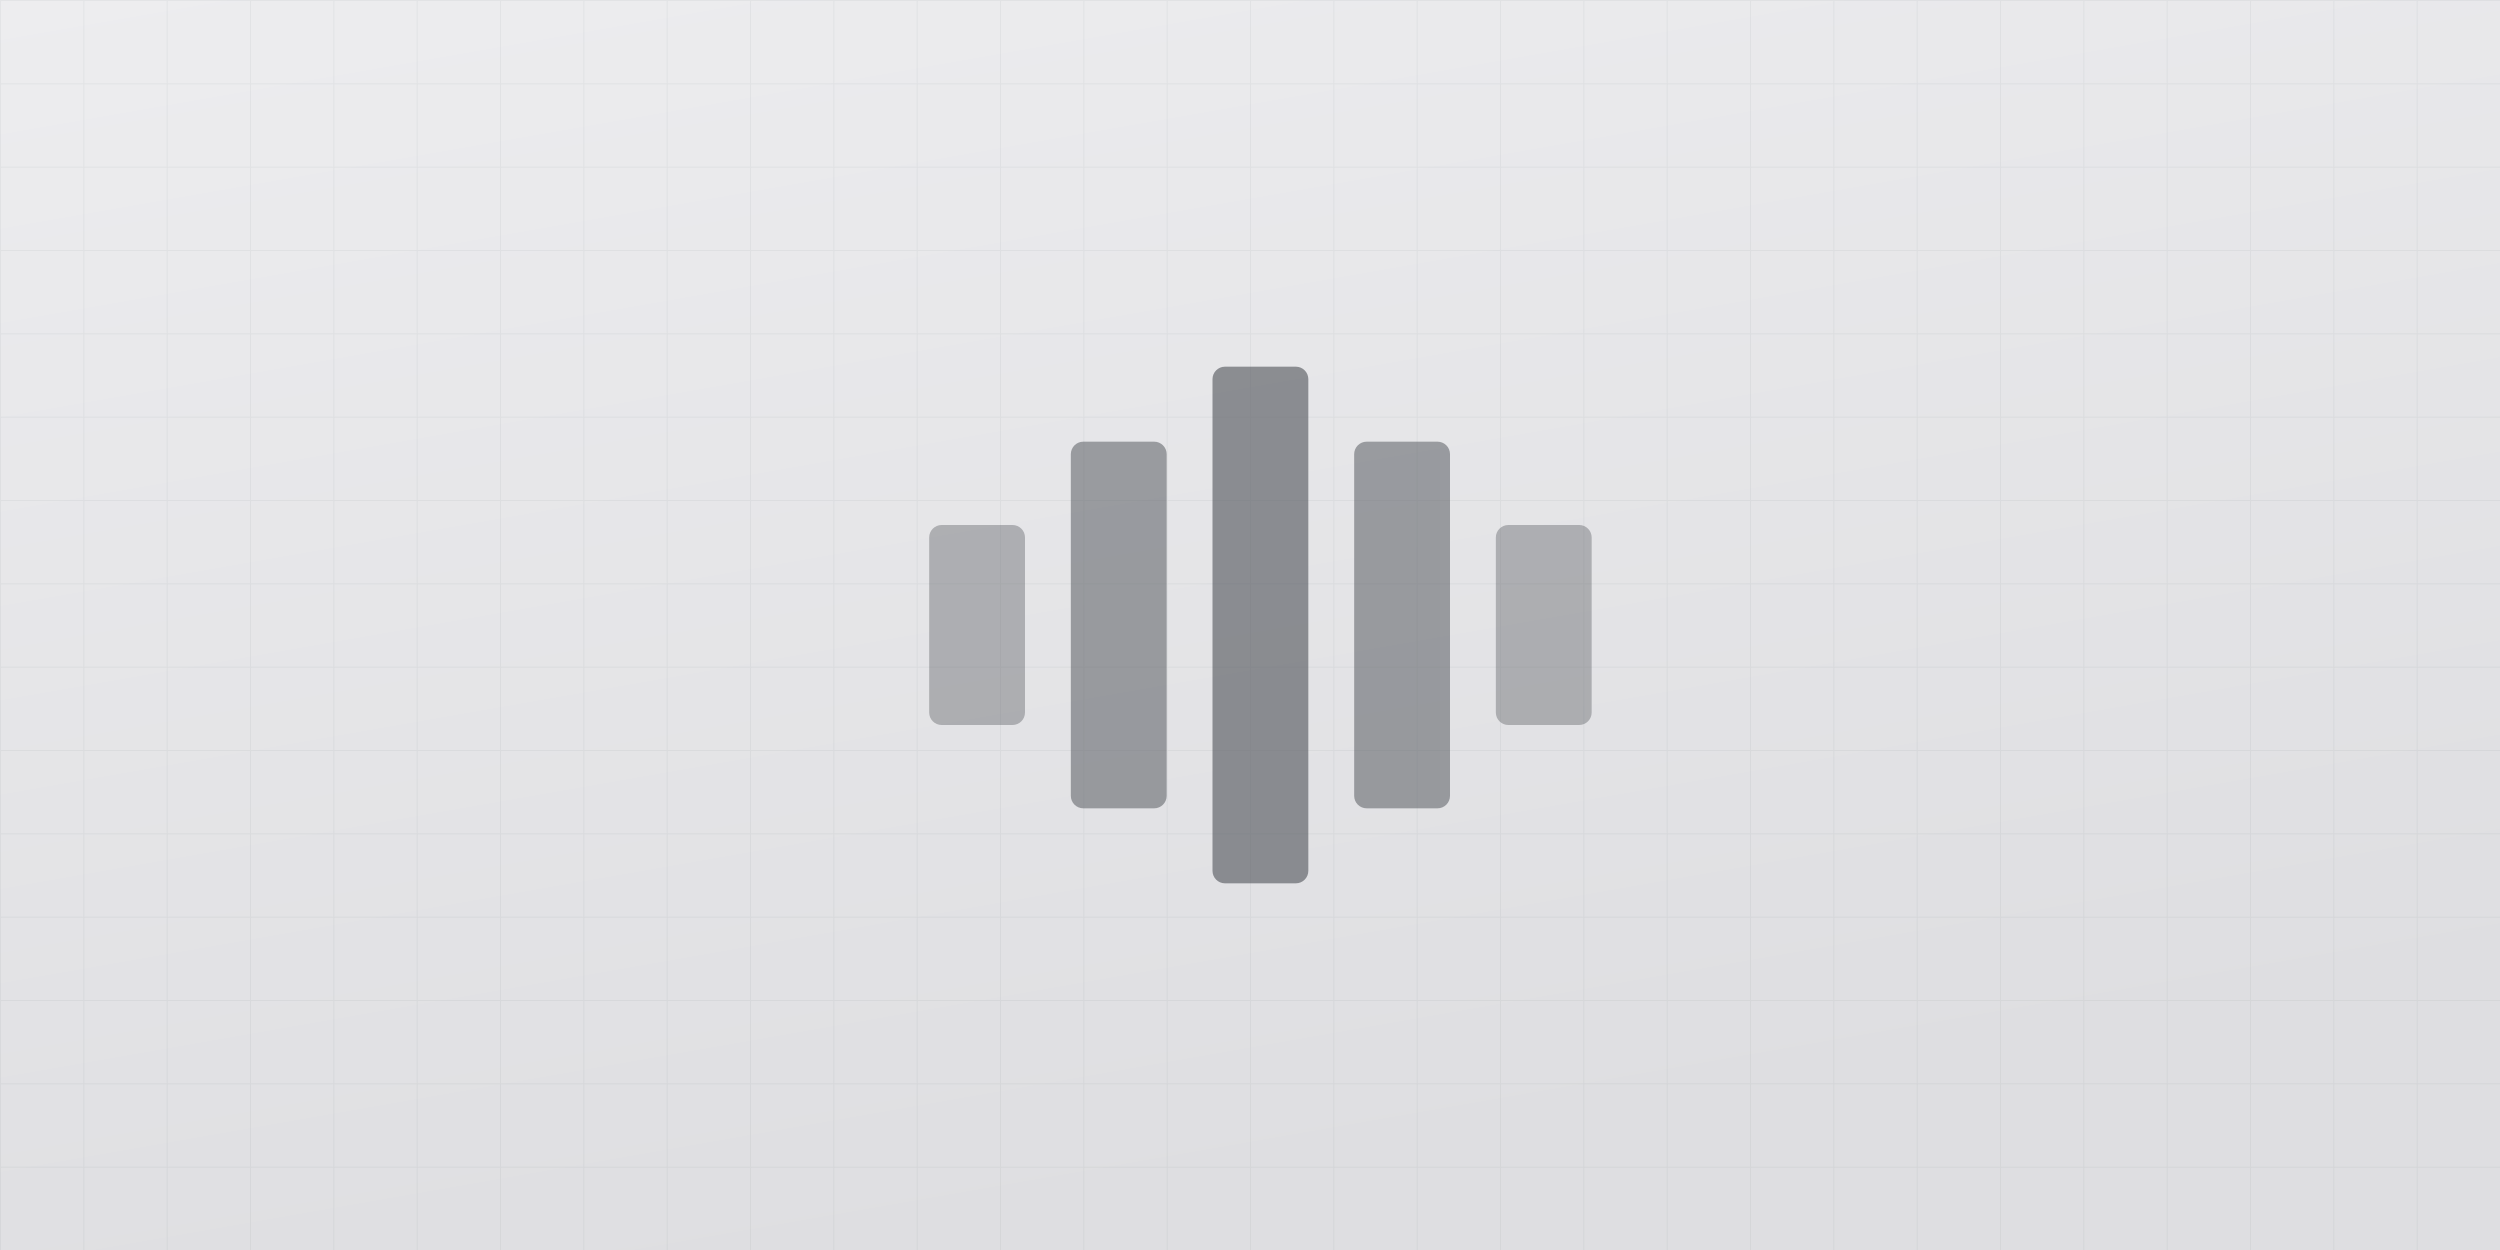
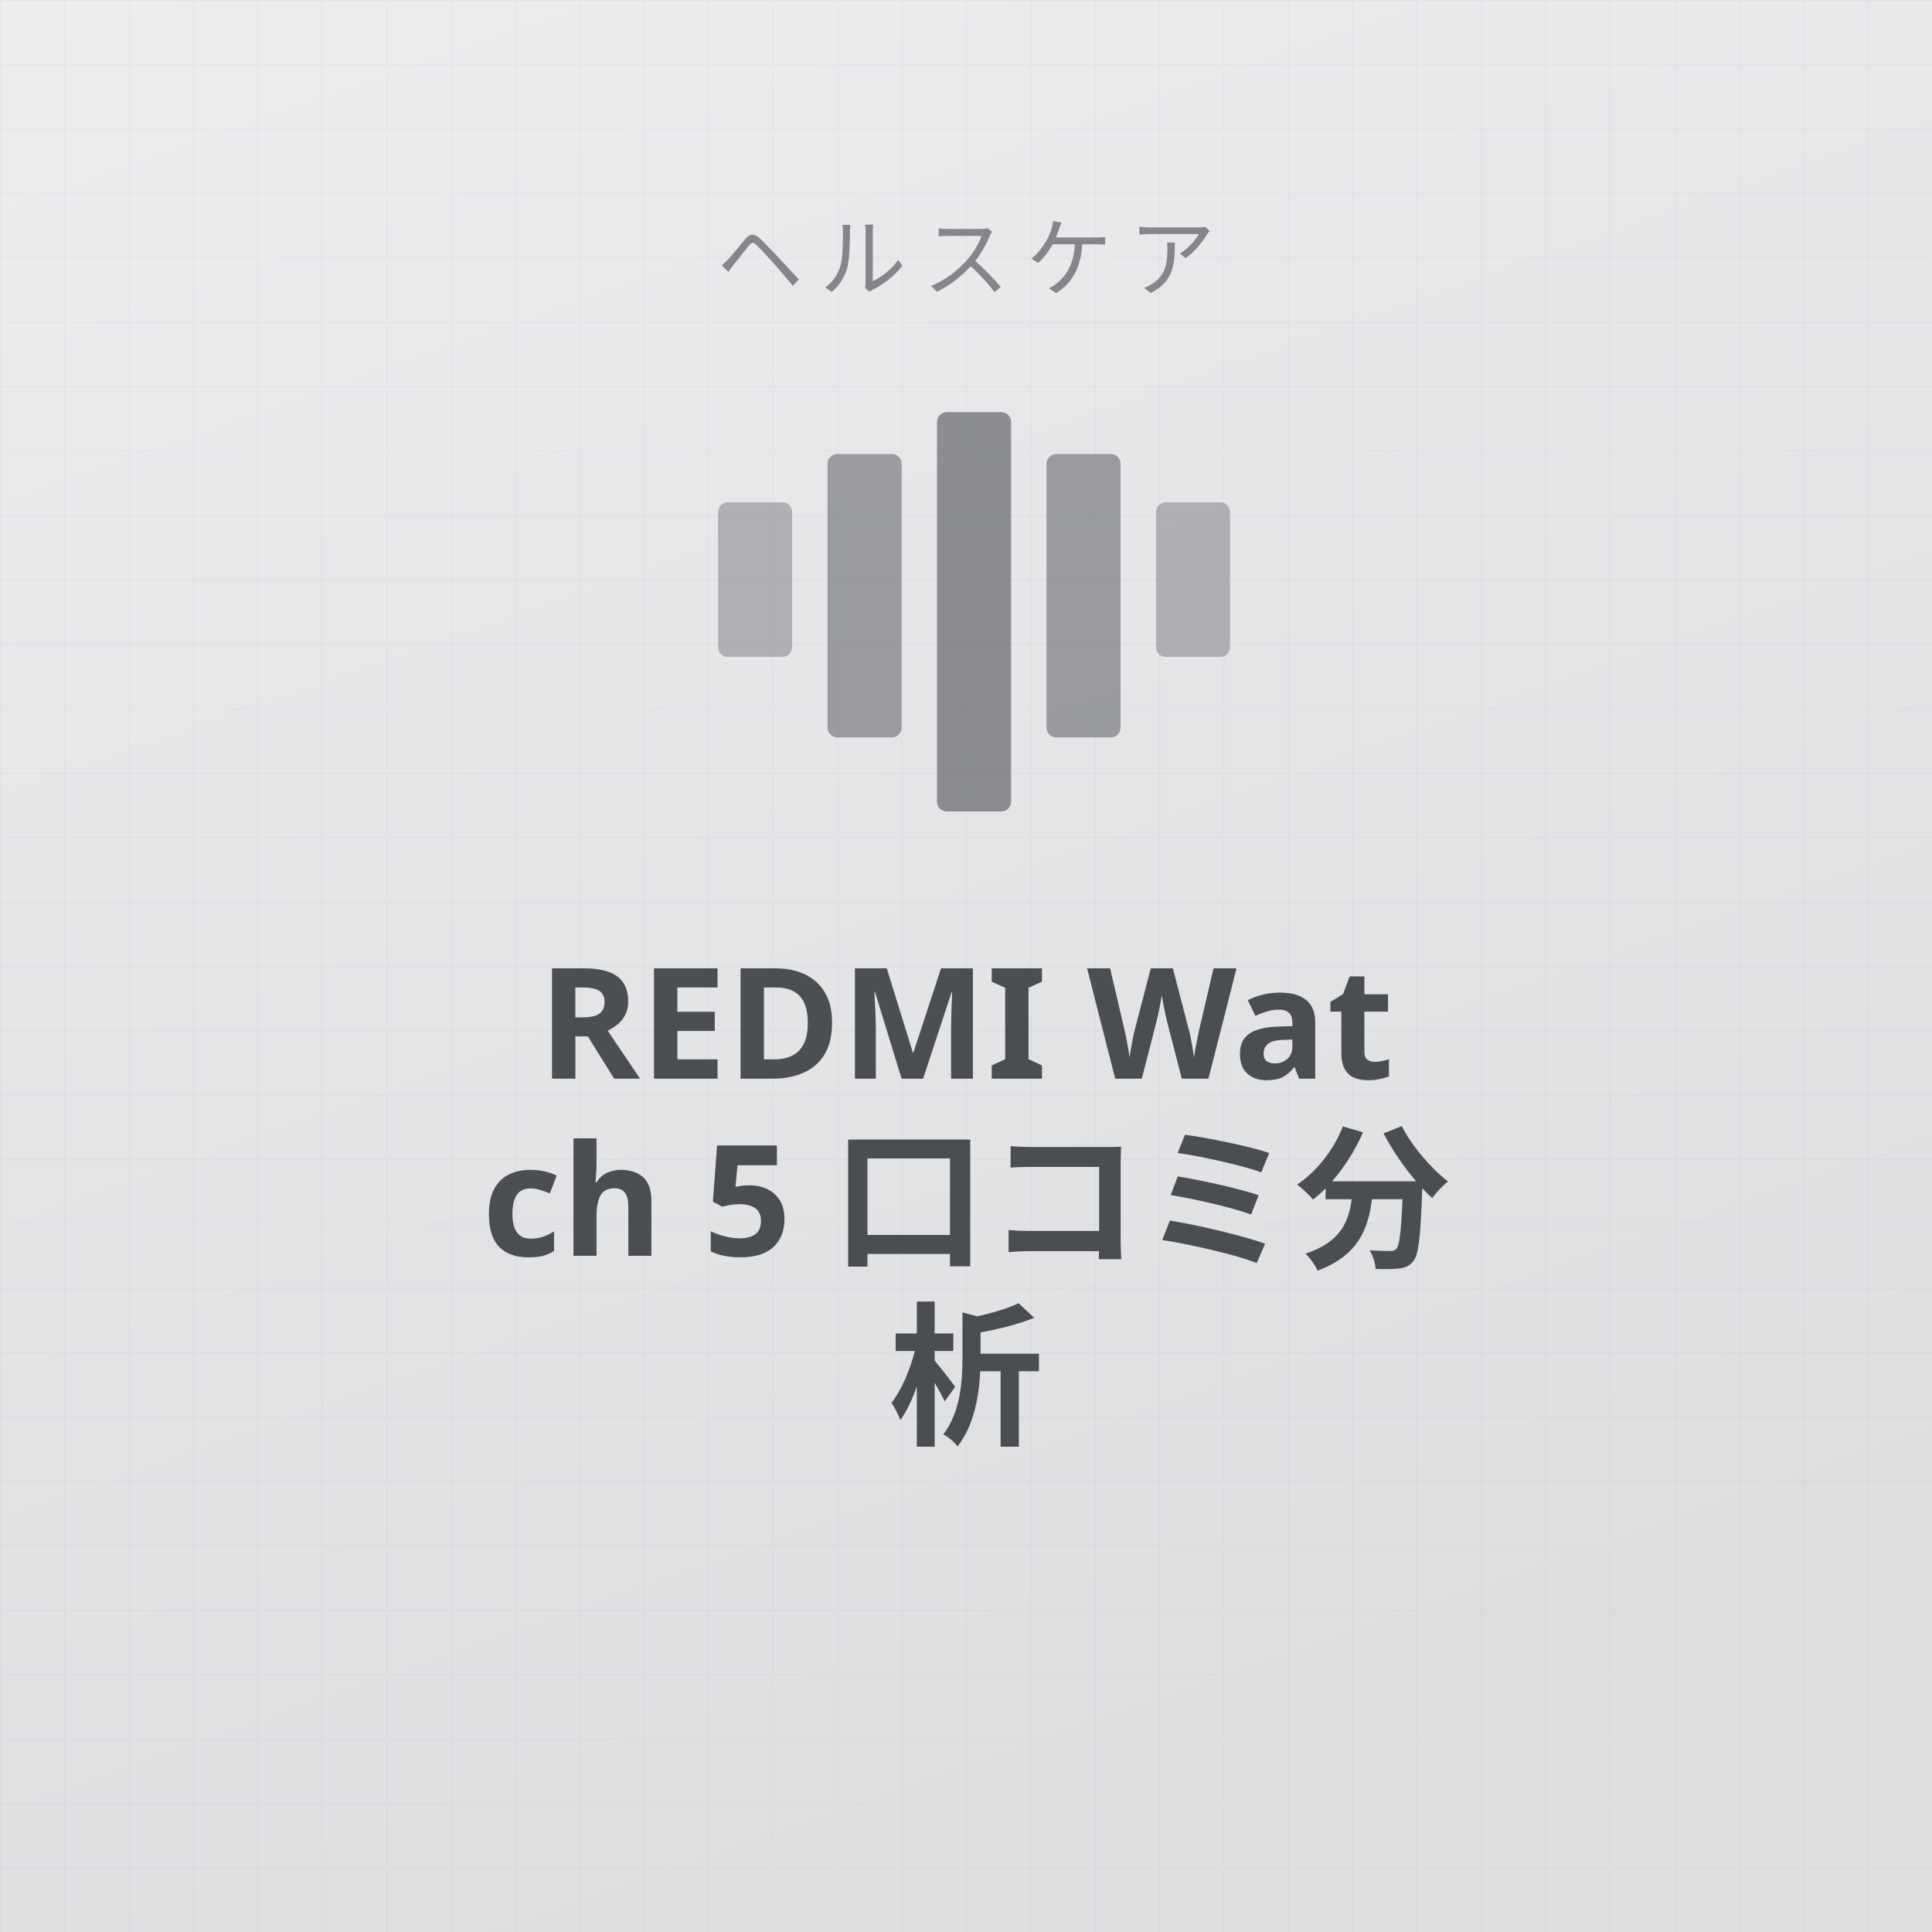
- <svg xmlns="http://www.w3.org/2000/svg" width="1200" height="600" viewBox="0 0 1200 600" role="presentation" aria-hidden="true">
+ <svg xmlns="http://www.w3.org/2000/svg" width="1200" height="1200" viewBox="0 0 1200 1200" role="img" aria-label="REDMI Watch 5 口コミ分析">
  <defs>
    <linearGradient id="shade" x1="0" y1="0" x2="0.35" y2="1">
      <stop offset="0%" stop-color="#EDEDEF" />
      <stop offset="100%" stop-color="#DEDEE1" />
    </linearGradient>
    <pattern id="grid" width="40" height="40" patternUnits="userSpaceOnUse">
      <path d="M40 0 L0 0 0 40" fill="none" stroke="#25282D" stroke-opacity=".05" stroke-width="1" />
    </pattern>
  </defs>
-   <rect width="1200" height="600" fill="url(#shade)" />
-   <rect width="1200" height="600" fill="url(#grid)" />
-   <rect x="446" y="252" width="46" height="96" rx="6" fill="#5A5D63" fill-opacity=".40" />
-   <rect x="514" y="212" width="46" height="176" rx="6" fill="#5A5D63" fill-opacity=".55" />
-   <rect x="582" y="176" width="46" height="248" rx="6" fill="#5A5D63" fill-opacity=".65" />
-   <rect x="650" y="212" width="46" height="176" rx="6" fill="#5A5D63" fill-opacity=".55" />
-   <rect x="718" y="252" width="46" height="96" rx="6" fill="#5A5D63" fill-opacity=".40" />
+   <rect width="1200" height="1200" fill="url(#shade)" />
+   <rect width="1200" height="1200" fill="url(#grid)" />
+   <rect x="446" y="312" width="46" height="96" rx="6" fill="#5A5D63" fill-opacity=".40" />
+   <rect x="514" y="282" width="46" height="176" rx="6" fill="#5A5D63" fill-opacity=".55" />
+   <rect x="582" y="256" width="46" height="248" rx="6" fill="#5A5D63" fill-opacity=".65" />
+   <rect x="650" y="282" width="46" height="176" rx="6" fill="#5A5D63" fill-opacity=".55" />
+   <rect x="718" y="312" width="46" height="96" rx="6" fill="#5A5D63" fill-opacity=".40" />
+   <text x="600" y="180" text-anchor="middle" font-family="&quot;Hiragino Sans&quot;, &quot;Noto Sans JP&quot;, &quot;Yu Gothic&quot;, sans-serif" font-size="54" letter-spacing="10" fill="#5A5D63" fill-opacity=".70">ヘルスケア</text>
+   <text x="600" y="670" text-anchor="middle" font-family="&quot;Hiragino Sans&quot;, &quot;Noto Sans JP&quot;, &quot;Yu Gothic&quot;, sans-serif" font-size="96" font-weight="700" fill="#25282D" fill-opacity=".80">REDMI Wat</text>
+   <text x="600" y="780" text-anchor="middle" font-family="&quot;Hiragino Sans&quot;, &quot;Noto Sans JP&quot;, &quot;Yu Gothic&quot;, sans-serif" font-size="96" font-weight="700" fill="#25282D" fill-opacity=".80">ch 5 口コミ分</text>
+   <text x="600" y="890" text-anchor="middle" font-family="&quot;Hiragino Sans&quot;, &quot;Noto Sans JP&quot;, &quot;Yu Gothic&quot;, sans-serif" font-size="96" font-weight="700" fill="#25282D" fill-opacity=".80">析</text>
</svg>
